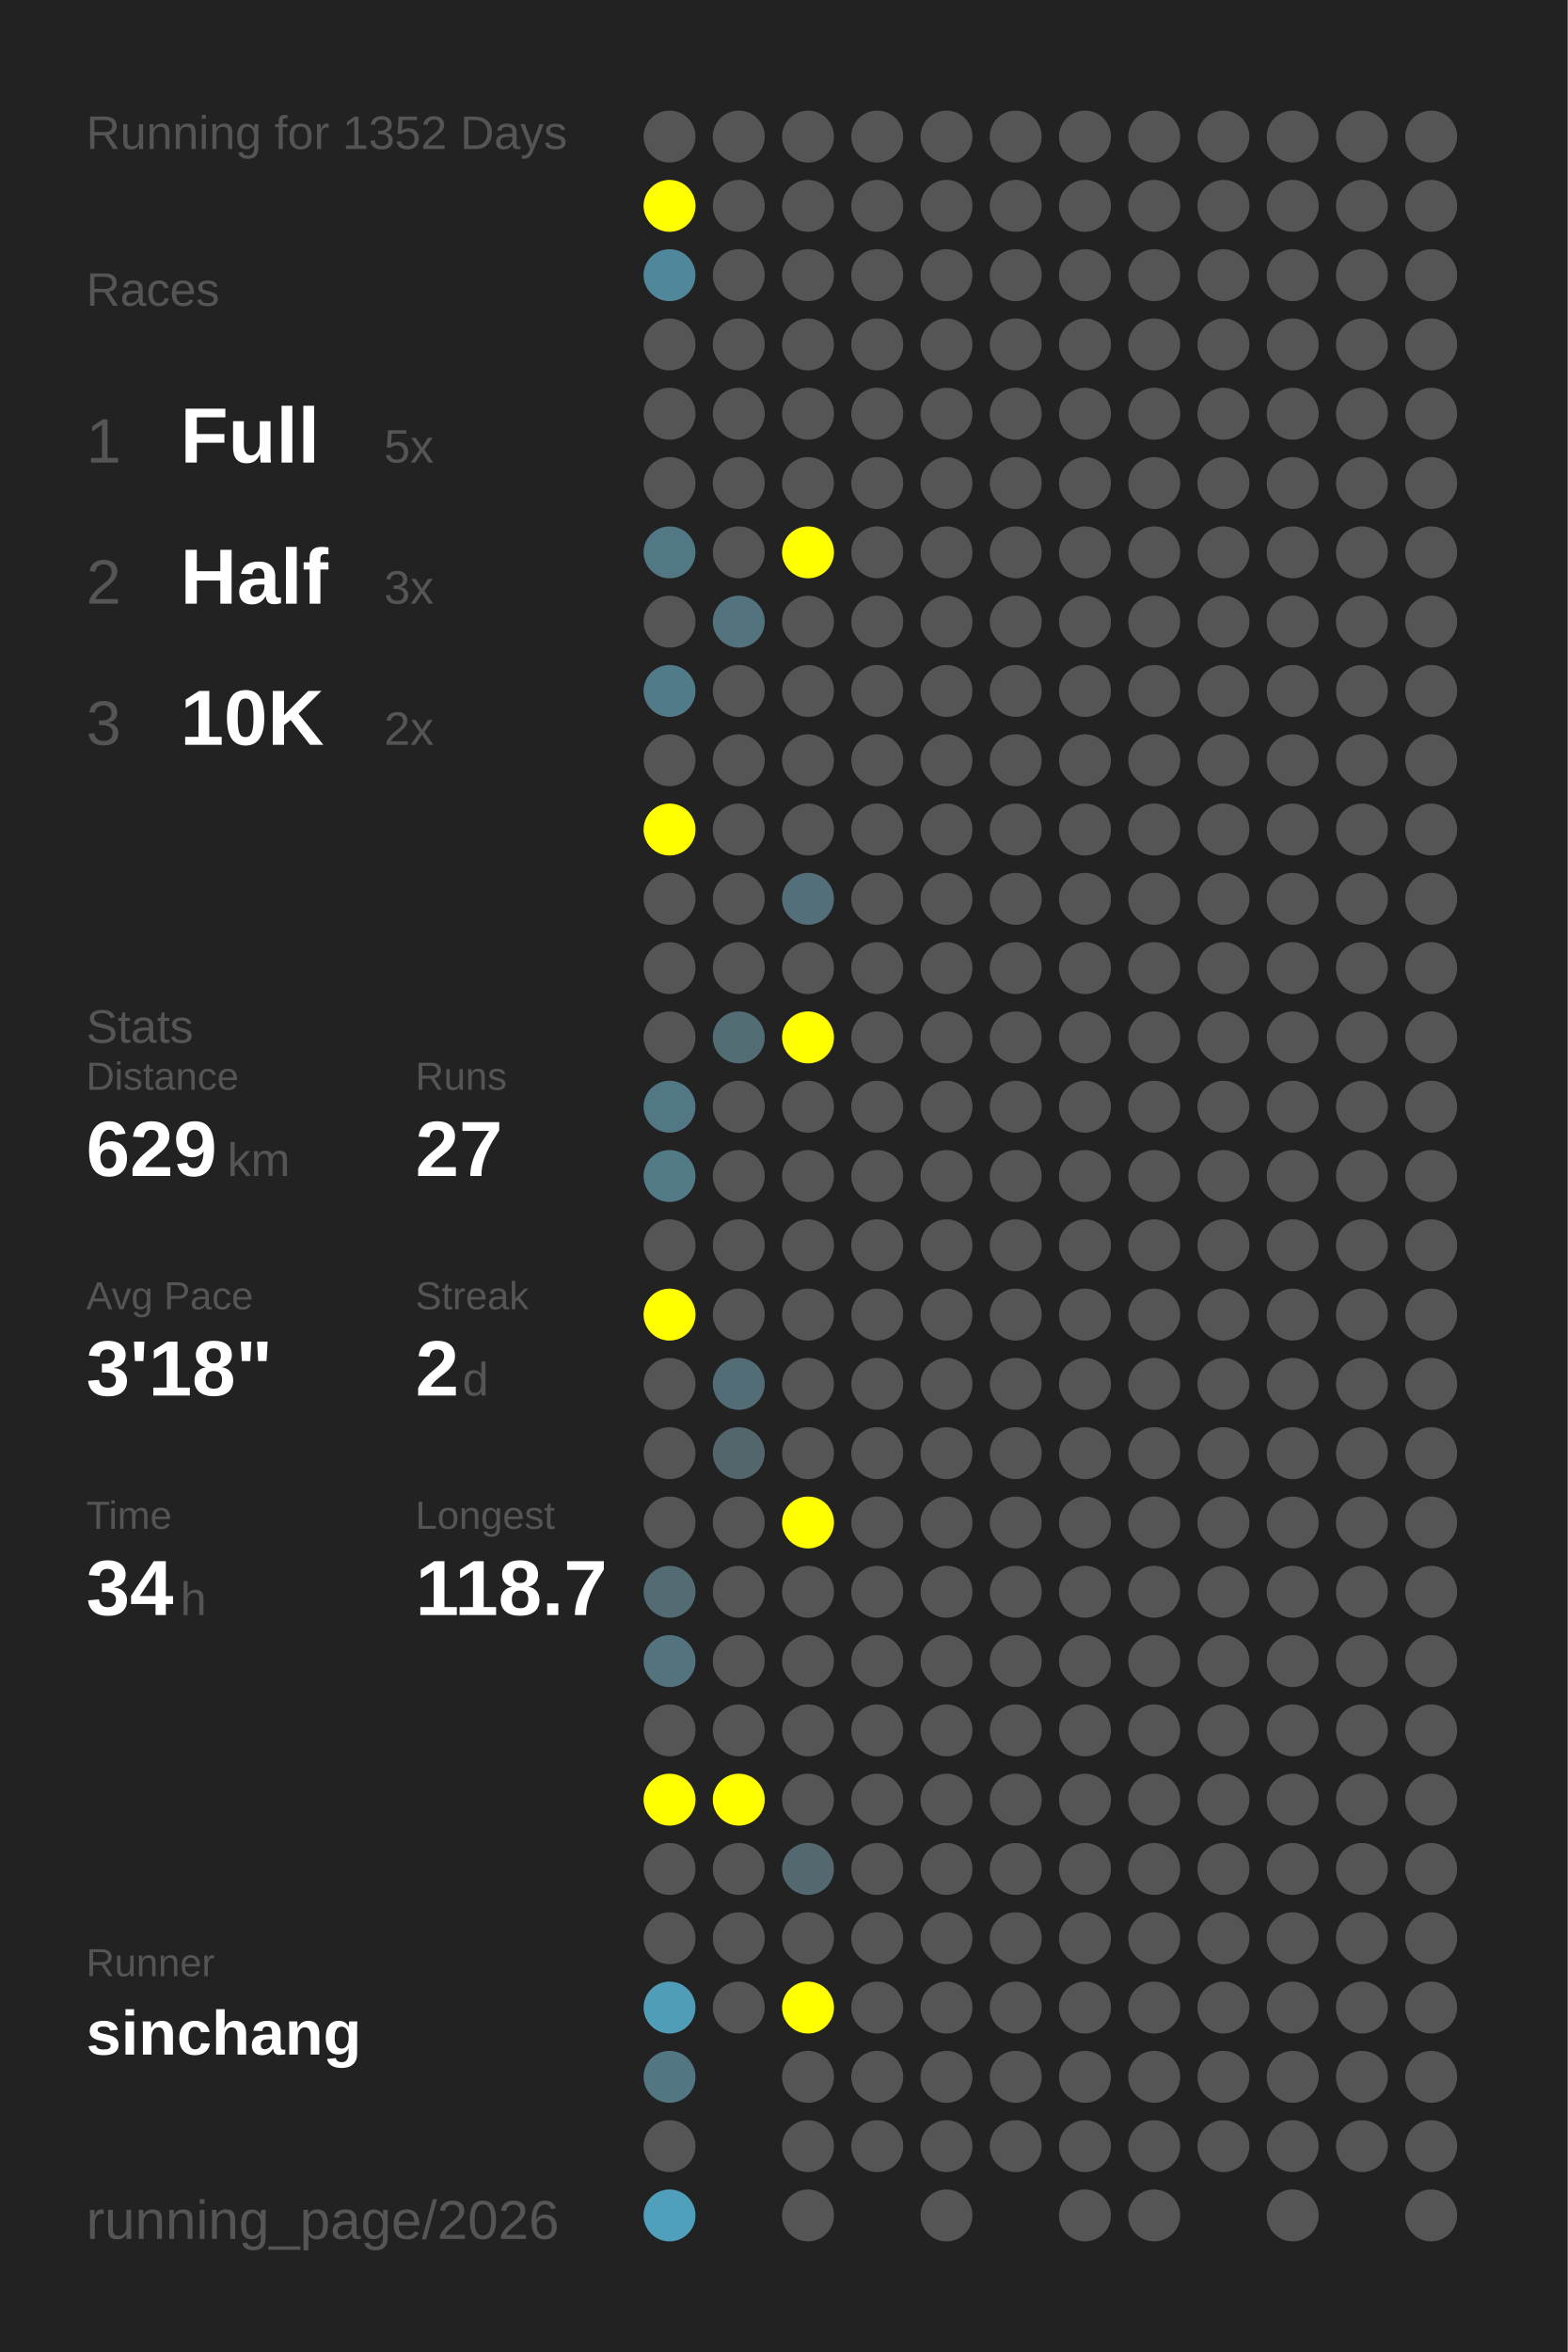
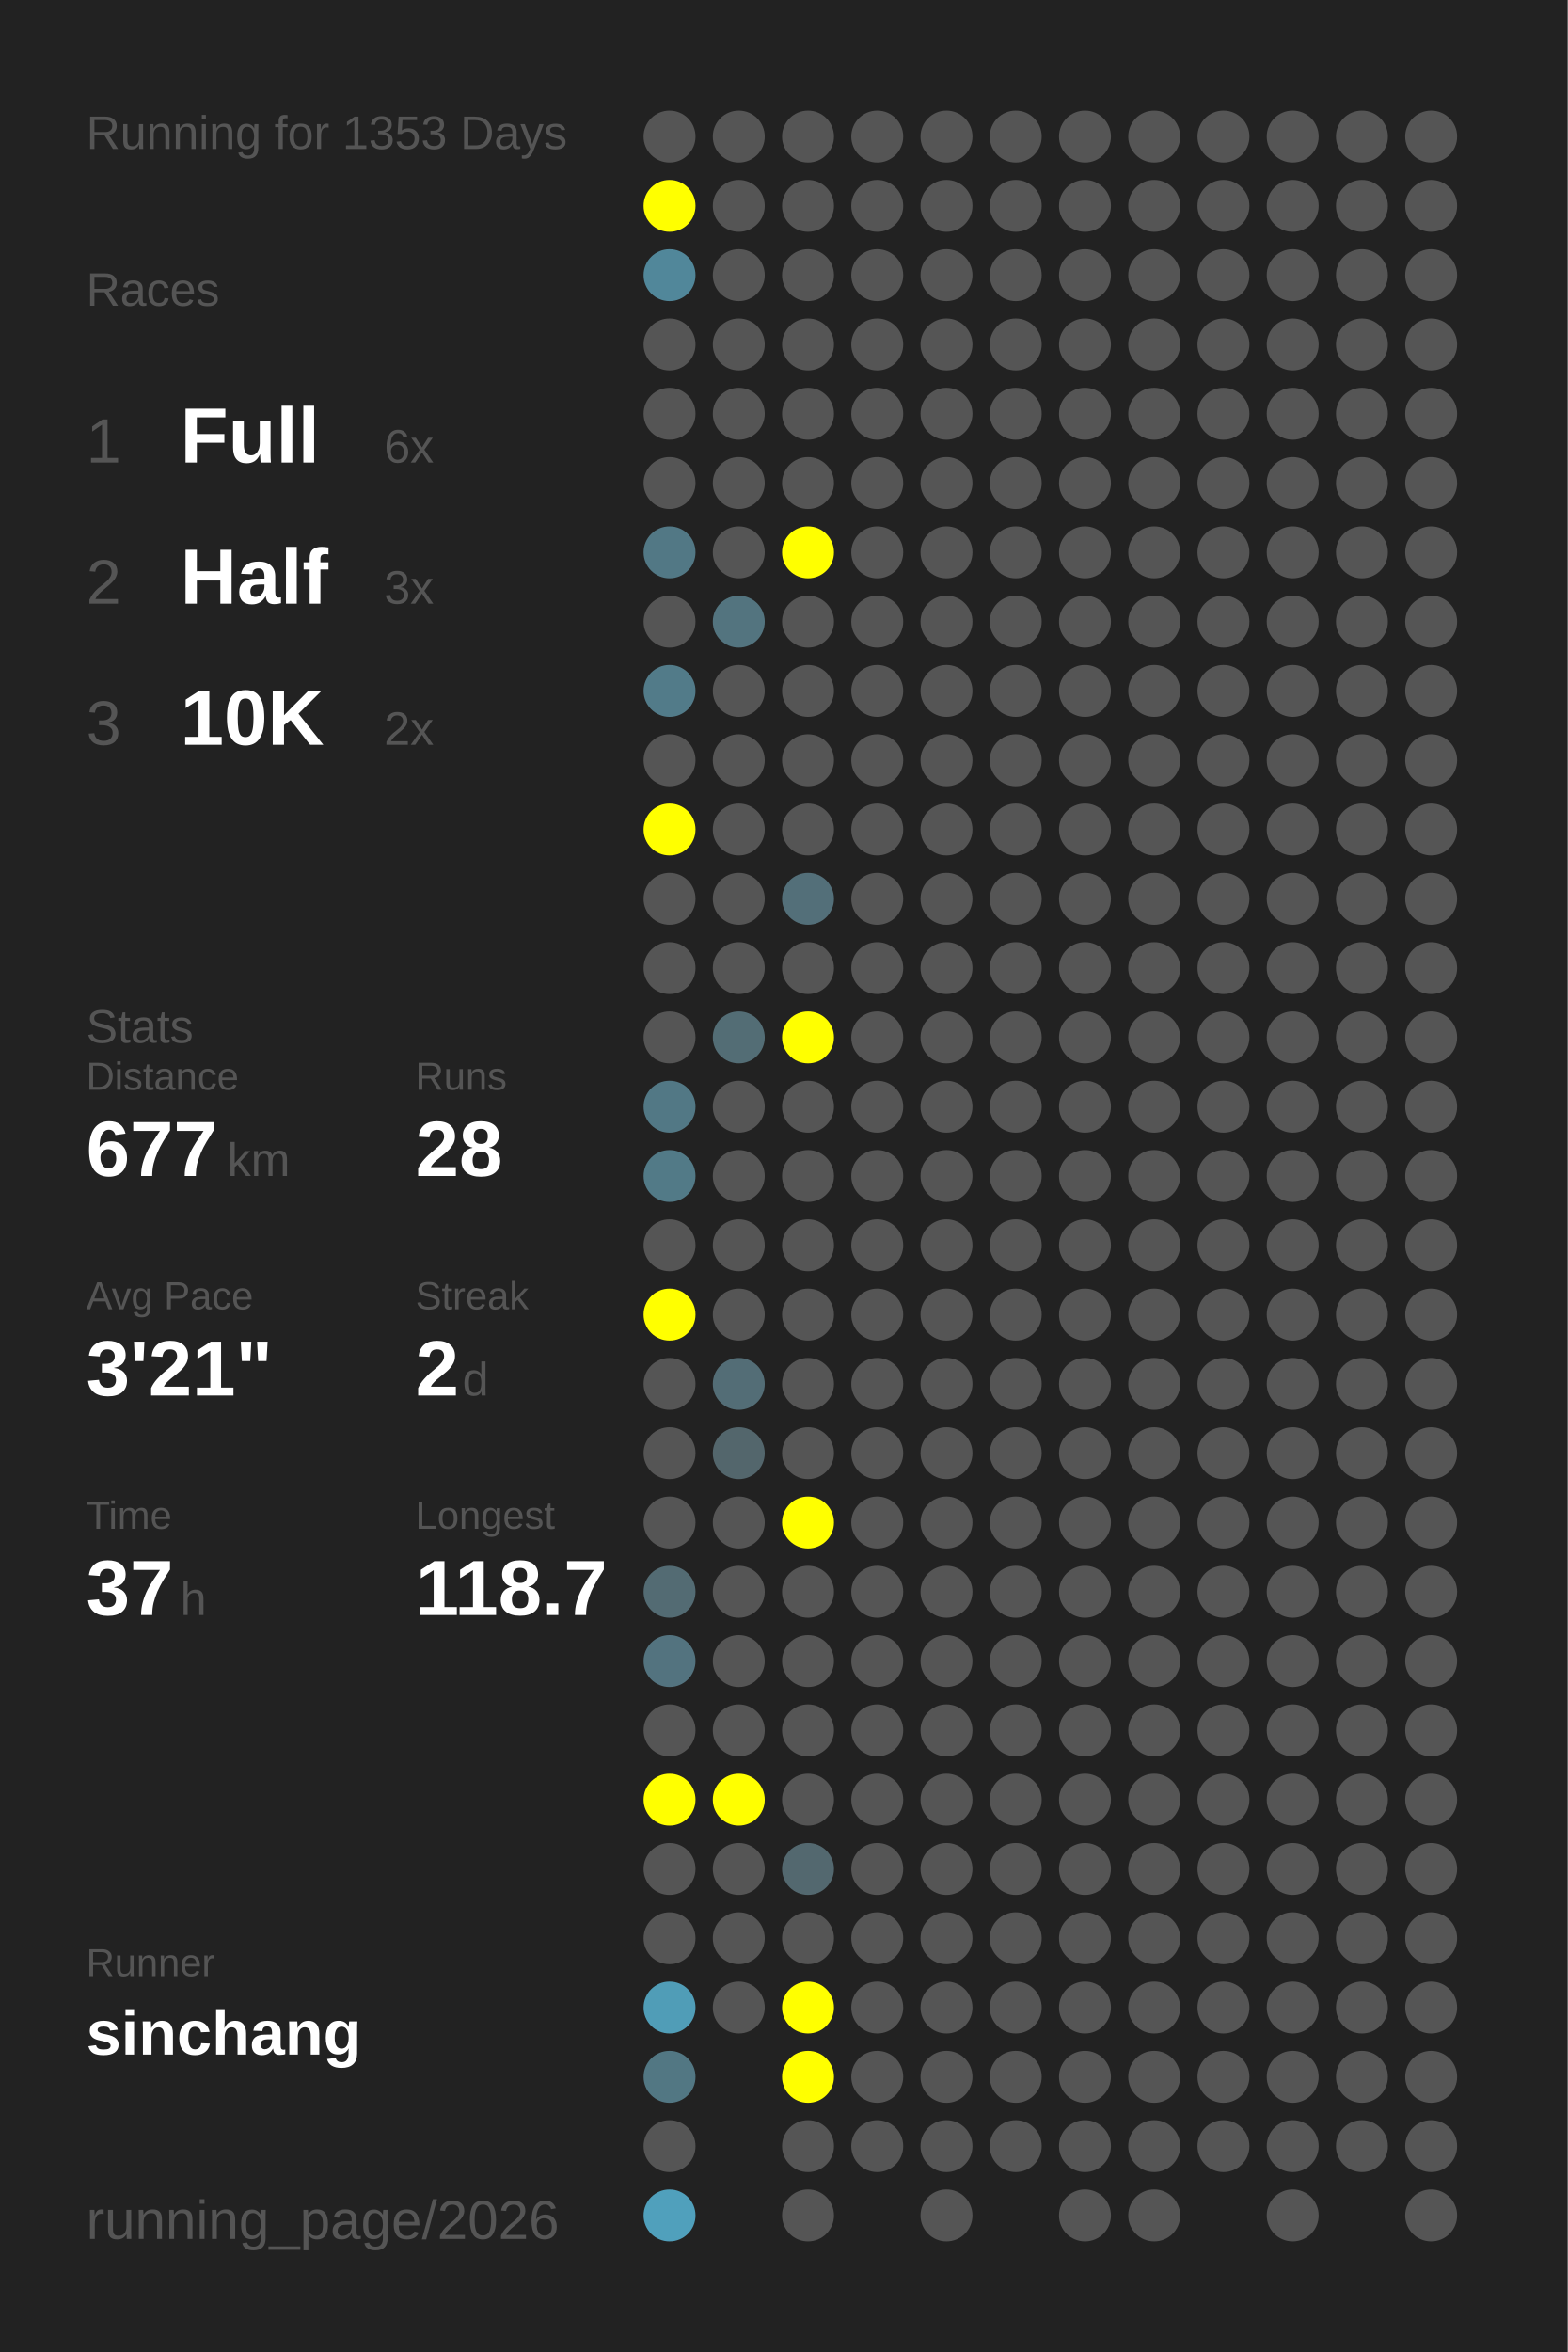
<svg xmlns="http://www.w3.org/2000/svg" baseProfile="full" height="300mm" version="1.1" viewBox="0,0,200,300" width="200mm">
  <defs />
  <rect fill="#222222" height="300" width="200" x="0" y="0" />
-   <text fill="#555555" style="font-size:6px; font-family:Arial;" x="11" y="19">Running for 1352 Days</text>
+   <text fill="#555555" style="font-size:6px; font-family:Arial;" x="11" y="19">Running for 1353 Days</text>
  <text fill="#555555" style="font-size:6px; font-family:Arial;" x="11" y="39">Races</text>
  <text fill="#555555" style="font-size:8px; font-family:Arial;" x="11" y="59">1</text>
  <text fill="#FFFFFF" style="font-size:10px; font-family:Arial; font-weight:bold;" x="23" y="59">Full</text>
-   <text fill="#555555" style="font-size:6px; font-family:Arial;" x="49" y="59">5x</text>
+   <text fill="#555555" style="font-size:6px; font-family:Arial;" x="49" y="59">6x</text>
  <text fill="#555555" style="font-size:8px; font-family:Arial;" x="11" y="77">2</text>
  <text fill="#FFFFFF" style="font-size:10px; font-family:Arial; font-weight:bold;" x="23" y="77">Half</text>
  <text fill="#555555" style="font-size:6px; font-family:Arial;" x="49" y="77">3x</text>
  <text fill="#555555" style="font-size:8px; font-family:Arial;" x="11" y="95">3</text>
  <text fill="#FFFFFF" style="font-size:10px; font-family:Arial; font-weight:bold;" x="23" y="95">10K</text>
  <text fill="#555555" style="font-size:6px; font-family:Arial;" x="49" y="95">2x</text>
  <text fill="#555555" style="font-size:6px; font-family:Arial;" x="11" y="133">Stats</text>
  <text fill="#555555" style="font-size:5px; font-family:Arial;" x="11" y="139">Distance</text>
-   <text fill="#FFFFFF" style="font-size:10px; font-family:Arial; font-weight:bold;" x="11" y="150">629</text>
+   <text fill="#FFFFFF" style="font-size:10px; font-family:Arial; font-weight:bold;" x="11" y="150">677</text>
  <text fill="#555555" style="font-size:6px; font-family:Arial;" x="29" y="150">km</text>
  <text fill="#555555" style="font-size:5px; font-family:Arial;" x="53" y="139">Runs</text>
-   <text fill="#FFFFFF" style="font-size:10px; font-family:Arial; font-weight:bold;" x="53" y="150">27</text>
+   <text fill="#FFFFFF" style="font-size:10px; font-family:Arial; font-weight:bold;" x="53" y="150">28</text>
  <text fill="#555555" style="font-size:5px; font-family:Arial;" x="11" y="167">Avg Pace</text>
-   <text fill="#FFFFFF" style="font-size:10px; font-family:Arial; font-weight:bold;" x="11" y="178">3'18"</text>
+   <text fill="#FFFFFF" style="font-size:10px; font-family:Arial; font-weight:bold;" x="11" y="178">3'21"</text>
  <text fill="#555555" style="font-size:5px; font-family:Arial;" x="53" y="167">Streak</text>
  <text fill="#FFFFFF" style="font-size:10px; font-family:Arial; font-weight:bold;" x="53" y="178">2</text>
  <text fill="#555555" style="font-size:6px; font-family:Arial;" x="59" y="178">d</text>
  <text fill="#555555" style="font-size:5px; font-family:Arial;" x="11" y="195">Time</text>
-   <text fill="#FFFFFF" style="font-size:10px; font-family:Arial; font-weight:bold;" x="11" y="206">34</text>
+   <text fill="#FFFFFF" style="font-size:10px; font-family:Arial; font-weight:bold;" x="11" y="206">37</text>
  <text fill="#555555" style="font-size:6px; font-family:Arial;" x="23" y="206">h</text>
  <text fill="#555555" style="font-size:5px; font-family:Arial;" x="53" y="195">Longest</text>
  <text fill="#FFFFFF" style="font-size:10px; font-family:Arial; font-weight:bold;" x="53" y="206">118.7</text>
  <text fill="#555555" style="font-size:5px; font-family:Arial;" x="11" y="252.065">Runner</text>
  <text fill="#FFFFFF" style="font-size:8px; font-family:Arial; font-weight:bold;" x="11" y="262.065">sinchang</text>
  <text fill="#555555" style="font-size:7px; font-family:Arial;" x="11" y="285.581">running_page/2026</text>
  <circle cx="85.417" cy="17.419" fill="#555555" r="3.312" />
  <circle cx="85.417" cy="26.258" fill="#FFFF00" r="3.312" />
  <circle cx="85.417" cy="35.097" fill="#51879a" r="3.312" />
  <circle cx="85.417" cy="43.935" fill="#555555" r="3.312" />
  <circle cx="85.417" cy="52.774" fill="#555555" r="3.312" />
  <circle cx="85.417" cy="61.613" fill="#555555" r="3.312" />
  <circle cx="85.417" cy="70.452" fill="#527885" r="3.312" />
  <circle cx="85.417" cy="79.29" fill="#555555" r="3.312" />
  <circle cx="85.417" cy="88.129" fill="#527b89" r="3.312" />
  <circle cx="85.417" cy="96.968" fill="#555555" r="3.312" />
  <circle cx="85.417" cy="105.806" fill="#FFFF00" r="3.312" />
  <circle cx="85.417" cy="114.645" fill="#555555" r="3.312" />
  <circle cx="85.417" cy="123.484" fill="#555555" r="3.312" />
  <circle cx="85.417" cy="132.323" fill="#555555" r="3.312" />
  <circle cx="85.417" cy="141.161" fill="#527885" r="3.312" />
  <circle cx="85.417" cy="150" fill="#527a87" r="3.312" />
  <circle cx="85.417" cy="158.839" fill="#555555" r="3.312" />
  <circle cx="85.417" cy="167.677" fill="#FFFF00" r="3.312" />
  <circle cx="85.417" cy="176.516" fill="#555555" r="3.312" />
  <circle cx="85.417" cy="185.355" fill="#555555" r="3.312" />
  <circle cx="85.417" cy="194.194" fill="#555555" r="3.312" />
  <circle cx="85.417" cy="203.032" fill="#536b73" r="3.312" />
  <circle cx="85.417" cy="211.871" fill="#53737f" r="3.312" />
  <circle cx="85.417" cy="220.71" fill="#555555" r="3.312" />
  <circle cx="85.417" cy="229.548" fill="#FFFF00" r="3.312" />
  <circle cx="85.417" cy="238.387" fill="#555555" r="3.312" />
  <circle cx="85.417" cy="247.226" fill="#555555" r="3.312" />
  <circle cx="85.417" cy="256.065" fill="#509db7" r="3.312" />
  <circle cx="85.417" cy="264.903" fill="#527783" r="3.312" />
  <circle cx="85.417" cy="273.742" fill="#555555" r="3.312" />
  <circle cx="85.417" cy="282.581" fill="#50a0bc" r="3.312" />
  <circle cx="94.25" cy="17.419" fill="#555555" r="3.312" />
  <circle cx="94.25" cy="26.258" fill="#555555" r="3.312" />
  <circle cx="94.25" cy="35.097" fill="#555555" r="3.312" />
  <circle cx="94.25" cy="43.935" fill="#555555" r="3.312" />
  <circle cx="94.25" cy="52.774" fill="#555555" r="3.312" />
  <circle cx="94.25" cy="61.613" fill="#555555" r="3.312" />
  <circle cx="94.25" cy="70.452" fill="#555555" r="3.312" />
  <circle cx="94.25" cy="79.29" fill="#53747f" r="3.312" />
  <circle cx="94.25" cy="88.129" fill="#555555" r="3.312" />
  <circle cx="94.25" cy="96.968" fill="#555555" r="3.312" />
  <circle cx="94.25" cy="105.806" fill="#555555" r="3.312" />
  <circle cx="94.25" cy="114.645" fill="#555555" r="3.312" />
  <circle cx="94.25" cy="123.484" fill="#555555" r="3.312" />
  <circle cx="94.25" cy="132.323" fill="#536d75" r="3.312" />
  <circle cx="94.25" cy="141.161" fill="#555555" r="3.312" />
  <circle cx="94.25" cy="150" fill="#555555" r="3.312" />
  <circle cx="94.25" cy="158.839" fill="#555555" r="3.312" />
  <circle cx="94.25" cy="167.677" fill="#555555" r="3.312" />
  <circle cx="94.25" cy="176.516" fill="#536d76" r="3.312" />
  <circle cx="94.25" cy="185.355" fill="#53666c" r="3.312" />
  <circle cx="94.25" cy="194.194" fill="#555555" r="3.312" />
  <circle cx="94.25" cy="203.032" fill="#555555" r="3.312" />
  <circle cx="94.25" cy="211.871" fill="#555555" r="3.312" />
  <circle cx="94.25" cy="220.71" fill="#555555" r="3.312" />
  <circle cx="94.25" cy="229.548" fill="#FFFF00" r="3.312" />
  <circle cx="94.25" cy="238.387" fill="#555555" r="3.312" />
  <circle cx="94.25" cy="247.226" fill="#555555" r="3.312" />
  <circle cx="94.25" cy="256.065" fill="#555555" r="3.312" />
  <circle cx="103.083" cy="17.419" fill="#555555" r="3.312" />
  <circle cx="103.083" cy="26.258" fill="#555555" r="3.312" />
  <circle cx="103.083" cy="35.097" fill="#555555" r="3.312" />
  <circle cx="103.083" cy="43.935" fill="#555555" r="3.312" />
  <circle cx="103.083" cy="52.774" fill="#555555" r="3.312" />
  <circle cx="103.083" cy="61.613" fill="#555555" r="3.312" />
  <circle cx="103.083" cy="70.452" fill="#FFFF00" r="3.312" />
  <circle cx="103.083" cy="79.29" fill="#555555" r="3.312" />
  <circle cx="103.083" cy="88.129" fill="#555555" r="3.312" />
  <circle cx="103.083" cy="96.968" fill="#555555" r="3.312" />
  <circle cx="103.083" cy="105.806" fill="#555555" r="3.312" />
  <circle cx="103.083" cy="114.645" fill="#536f79" r="3.312" />
  <circle cx="103.083" cy="123.484" fill="#555555" r="3.312" />
  <circle cx="103.083" cy="132.323" fill="#FFFF00" r="3.312" />
  <circle cx="103.083" cy="141.161" fill="#555555" r="3.312" />
  <circle cx="103.083" cy="150" fill="#555555" r="3.312" />
  <circle cx="103.083" cy="158.839" fill="#555555" r="3.312" />
  <circle cx="103.083" cy="167.677" fill="#555555" r="3.312" />
  <circle cx="103.083" cy="176.516" fill="#555555" r="3.312" />
  <circle cx="103.083" cy="185.355" fill="#555555" r="3.312" />
  <circle cx="103.083" cy="194.194" fill="#FFFF00" r="3.312" />
  <circle cx="103.083" cy="203.032" fill="#555555" r="3.312" />
  <circle cx="103.083" cy="211.871" fill="#555555" r="3.312" />
  <circle cx="103.083" cy="220.71" fill="#555555" r="3.312" />
  <circle cx="103.083" cy="229.548" fill="#555555" r="3.312" />
  <circle cx="103.083" cy="238.387" fill="#53686f" r="3.312" />
  <circle cx="103.083" cy="247.226" fill="#555555" r="3.312" />
  <circle cx="103.083" cy="256.065" fill="#FFFF00" r="3.312" />
-   <circle cx="103.083" cy="264.903" fill="#555555" r="3.312" />
+   <circle cx="103.083" cy="264.903" fill="#FFFF00" r="3.312" />
  <circle cx="103.083" cy="273.742" fill="#555555" r="3.312" />
  <circle cx="103.083" cy="282.581" fill="#555555" r="3.312" />
  <circle cx="111.917" cy="17.419" fill="#555555" r="3.312" />
  <circle cx="111.917" cy="26.258" fill="#555555" r="3.312" />
  <circle cx="111.917" cy="35.097" fill="#555555" r="3.312" />
  <circle cx="111.917" cy="43.935" fill="#555555" r="3.312" />
  <circle cx="111.917" cy="52.774" fill="#555555" r="3.312" />
  <circle cx="111.917" cy="61.613" fill="#555555" r="3.312" />
  <circle cx="111.917" cy="70.452" fill="#555555" r="3.312" />
  <circle cx="111.917" cy="79.29" fill="#555555" r="3.312" />
  <circle cx="111.917" cy="88.129" fill="#555555" r="3.312" />
  <circle cx="111.917" cy="96.968" fill="#555555" r="3.312" />
  <circle cx="111.917" cy="105.806" fill="#555555" r="3.312" />
  <circle cx="111.917" cy="114.645" fill="#555555" r="3.312" />
  <circle cx="111.917" cy="123.484" fill="#555555" r="3.312" />
  <circle cx="111.917" cy="132.323" fill="#555555" r="3.312" />
  <circle cx="111.917" cy="141.161" fill="#555555" r="3.312" />
  <circle cx="111.917" cy="150" fill="#555555" r="3.312" />
  <circle cx="111.917" cy="158.839" fill="#555555" r="3.312" />
  <circle cx="111.917" cy="167.677" fill="#555555" r="3.312" />
  <circle cx="111.917" cy="176.516" fill="#555555" r="3.312" />
  <circle cx="111.917" cy="185.355" fill="#555555" r="3.312" />
  <circle cx="111.917" cy="194.194" fill="#555555" r="3.312" />
  <circle cx="111.917" cy="203.032" fill="#555555" r="3.312" />
  <circle cx="111.917" cy="211.871" fill="#555555" r="3.312" />
  <circle cx="111.917" cy="220.71" fill="#555555" r="3.312" />
  <circle cx="111.917" cy="229.548" fill="#555555" r="3.312" />
  <circle cx="111.917" cy="238.387" fill="#555555" r="3.312" />
  <circle cx="111.917" cy="247.226" fill="#555555" r="3.312" />
  <circle cx="111.917" cy="256.065" fill="#555555" r="3.312" />
  <circle cx="111.917" cy="264.903" fill="#555555" r="3.312" />
  <circle cx="111.917" cy="273.742" fill="#555555" r="3.312" />
  <circle cx="120.75" cy="17.419" fill="#555555" r="3.312" />
  <circle cx="120.75" cy="26.258" fill="#555555" r="3.312" />
  <circle cx="120.75" cy="35.097" fill="#555555" r="3.312" />
  <circle cx="120.75" cy="43.935" fill="#555555" r="3.312" />
  <circle cx="120.75" cy="52.774" fill="#555555" r="3.312" />
  <circle cx="120.75" cy="61.613" fill="#555555" r="3.312" />
  <circle cx="120.75" cy="70.452" fill="#555555" r="3.312" />
  <circle cx="120.75" cy="79.29" fill="#555555" r="3.312" />
  <circle cx="120.75" cy="88.129" fill="#555555" r="3.312" />
  <circle cx="120.75" cy="96.968" fill="#555555" r="3.312" />
  <circle cx="120.75" cy="105.806" fill="#555555" r="3.312" />
  <circle cx="120.75" cy="114.645" fill="#555555" r="3.312" />
  <circle cx="120.75" cy="123.484" fill="#555555" r="3.312" />
  <circle cx="120.75" cy="132.323" fill="#555555" r="3.312" />
  <circle cx="120.75" cy="141.161" fill="#555555" r="3.312" />
  <circle cx="120.75" cy="150" fill="#555555" r="3.312" />
  <circle cx="120.75" cy="158.839" fill="#555555" r="3.312" />
  <circle cx="120.75" cy="167.677" fill="#555555" r="3.312" />
  <circle cx="120.75" cy="176.516" fill="#555555" r="3.312" />
  <circle cx="120.75" cy="185.355" fill="#555555" r="3.312" />
  <circle cx="120.75" cy="194.194" fill="#555555" r="3.312" />
  <circle cx="120.75" cy="203.032" fill="#555555" r="3.312" />
  <circle cx="120.75" cy="211.871" fill="#555555" r="3.312" />
  <circle cx="120.75" cy="220.71" fill="#555555" r="3.312" />
  <circle cx="120.75" cy="229.548" fill="#555555" r="3.312" />
  <circle cx="120.75" cy="238.387" fill="#555555" r="3.312" />
  <circle cx="120.75" cy="247.226" fill="#555555" r="3.312" />
  <circle cx="120.75" cy="256.065" fill="#555555" r="3.312" />
  <circle cx="120.75" cy="264.903" fill="#555555" r="3.312" />
  <circle cx="120.75" cy="273.742" fill="#555555" r="3.312" />
  <circle cx="120.75" cy="282.581" fill="#555555" r="3.312" />
  <circle cx="129.583" cy="17.419" fill="#555555" r="3.312" />
  <circle cx="129.583" cy="26.258" fill="#555555" r="3.312" />
  <circle cx="129.583" cy="35.097" fill="#555555" r="3.312" />
  <circle cx="129.583" cy="43.935" fill="#555555" r="3.312" />
  <circle cx="129.583" cy="52.774" fill="#555555" r="3.312" />
  <circle cx="129.583" cy="61.613" fill="#555555" r="3.312" />
  <circle cx="129.583" cy="70.452" fill="#555555" r="3.312" />
  <circle cx="129.583" cy="79.29" fill="#555555" r="3.312" />
  <circle cx="129.583" cy="88.129" fill="#555555" r="3.312" />
  <circle cx="129.583" cy="96.968" fill="#555555" r="3.312" />
  <circle cx="129.583" cy="105.806" fill="#555555" r="3.312" />
  <circle cx="129.583" cy="114.645" fill="#555555" r="3.312" />
  <circle cx="129.583" cy="123.484" fill="#555555" r="3.312" />
  <circle cx="129.583" cy="132.323" fill="#555555" r="3.312" />
  <circle cx="129.583" cy="141.161" fill="#555555" r="3.312" />
  <circle cx="129.583" cy="150" fill="#555555" r="3.312" />
  <circle cx="129.583" cy="158.839" fill="#555555" r="3.312" />
  <circle cx="129.583" cy="167.677" fill="#555555" r="3.312" />
  <circle cx="129.583" cy="176.516" fill="#555555" r="3.312" />
  <circle cx="129.583" cy="185.355" fill="#555555" r="3.312" />
  <circle cx="129.583" cy="194.194" fill="#555555" r="3.312" />
  <circle cx="129.583" cy="203.032" fill="#555555" r="3.312" />
  <circle cx="129.583" cy="211.871" fill="#555555" r="3.312" />
  <circle cx="129.583" cy="220.71" fill="#555555" r="3.312" />
  <circle cx="129.583" cy="229.548" fill="#555555" r="3.312" />
  <circle cx="129.583" cy="238.387" fill="#555555" r="3.312" />
  <circle cx="129.583" cy="247.226" fill="#555555" r="3.312" />
  <circle cx="129.583" cy="256.065" fill="#555555" r="3.312" />
  <circle cx="129.583" cy="264.903" fill="#555555" r="3.312" />
  <circle cx="129.583" cy="273.742" fill="#555555" r="3.312" />
  <circle cx="138.417" cy="17.419" fill="#555555" r="3.312" />
  <circle cx="138.417" cy="26.258" fill="#555555" r="3.312" />
  <circle cx="138.417" cy="35.097" fill="#555555" r="3.312" />
  <circle cx="138.417" cy="43.935" fill="#555555" r="3.312" />
  <circle cx="138.417" cy="52.774" fill="#555555" r="3.312" />
  <circle cx="138.417" cy="61.613" fill="#555555" r="3.312" />
  <circle cx="138.417" cy="70.452" fill="#555555" r="3.312" />
  <circle cx="138.417" cy="79.29" fill="#555555" r="3.312" />
  <circle cx="138.417" cy="88.129" fill="#555555" r="3.312" />
  <circle cx="138.417" cy="96.968" fill="#555555" r="3.312" />
  <circle cx="138.417" cy="105.806" fill="#555555" r="3.312" />
  <circle cx="138.417" cy="114.645" fill="#555555" r="3.312" />
  <circle cx="138.417" cy="123.484" fill="#555555" r="3.312" />
  <circle cx="138.417" cy="132.323" fill="#555555" r="3.312" />
  <circle cx="138.417" cy="141.161" fill="#555555" r="3.312" />
  <circle cx="138.417" cy="150" fill="#555555" r="3.312" />
  <circle cx="138.417" cy="158.839" fill="#555555" r="3.312" />
  <circle cx="138.417" cy="167.677" fill="#555555" r="3.312" />
  <circle cx="138.417" cy="176.516" fill="#555555" r="3.312" />
  <circle cx="138.417" cy="185.355" fill="#555555" r="3.312" />
  <circle cx="138.417" cy="194.194" fill="#555555" r="3.312" />
  <circle cx="138.417" cy="203.032" fill="#555555" r="3.312" />
  <circle cx="138.417" cy="211.871" fill="#555555" r="3.312" />
  <circle cx="138.417" cy="220.71" fill="#555555" r="3.312" />
  <circle cx="138.417" cy="229.548" fill="#555555" r="3.312" />
  <circle cx="138.417" cy="238.387" fill="#555555" r="3.312" />
  <circle cx="138.417" cy="247.226" fill="#555555" r="3.312" />
  <circle cx="138.417" cy="256.065" fill="#555555" r="3.312" />
  <circle cx="138.417" cy="264.903" fill="#555555" r="3.312" />
  <circle cx="138.417" cy="273.742" fill="#555555" r="3.312" />
  <circle cx="138.417" cy="282.581" fill="#555555" r="3.312" />
  <circle cx="147.25" cy="17.419" fill="#555555" r="3.312" />
  <circle cx="147.25" cy="26.258" fill="#555555" r="3.312" />
  <circle cx="147.25" cy="35.097" fill="#555555" r="3.312" />
  <circle cx="147.25" cy="43.935" fill="#555555" r="3.312" />
  <circle cx="147.25" cy="52.774" fill="#555555" r="3.312" />
  <circle cx="147.25" cy="61.613" fill="#555555" r="3.312" />
  <circle cx="147.25" cy="70.452" fill="#555555" r="3.312" />
  <circle cx="147.25" cy="79.29" fill="#555555" r="3.312" />
  <circle cx="147.25" cy="88.129" fill="#555555" r="3.312" />
  <circle cx="147.25" cy="96.968" fill="#555555" r="3.312" />
  <circle cx="147.25" cy="105.806" fill="#555555" r="3.312" />
  <circle cx="147.25" cy="114.645" fill="#555555" r="3.312" />
  <circle cx="147.25" cy="123.484" fill="#555555" r="3.312" />
  <circle cx="147.25" cy="132.323" fill="#555555" r="3.312" />
  <circle cx="147.25" cy="141.161" fill="#555555" r="3.312" />
  <circle cx="147.25" cy="150" fill="#555555" r="3.312" />
  <circle cx="147.25" cy="158.839" fill="#555555" r="3.312" />
  <circle cx="147.25" cy="167.677" fill="#555555" r="3.312" />
  <circle cx="147.25" cy="176.516" fill="#555555" r="3.312" />
  <circle cx="147.25" cy="185.355" fill="#555555" r="3.312" />
  <circle cx="147.25" cy="194.194" fill="#555555" r="3.312" />
  <circle cx="147.25" cy="203.032" fill="#555555" r="3.312" />
  <circle cx="147.25" cy="211.871" fill="#555555" r="3.312" />
  <circle cx="147.25" cy="220.71" fill="#555555" r="3.312" />
  <circle cx="147.25" cy="229.548" fill="#555555" r="3.312" />
  <circle cx="147.25" cy="238.387" fill="#555555" r="3.312" />
  <circle cx="147.25" cy="247.226" fill="#555555" r="3.312" />
  <circle cx="147.25" cy="256.065" fill="#555555" r="3.312" />
  <circle cx="147.25" cy="264.903" fill="#555555" r="3.312" />
  <circle cx="147.25" cy="273.742" fill="#555555" r="3.312" />
  <circle cx="147.25" cy="282.581" fill="#555555" r="3.312" />
  <circle cx="156.083" cy="17.419" fill="#555555" r="3.312" />
  <circle cx="156.083" cy="26.258" fill="#555555" r="3.312" />
  <circle cx="156.083" cy="35.097" fill="#555555" r="3.312" />
  <circle cx="156.083" cy="43.935" fill="#555555" r="3.312" />
  <circle cx="156.083" cy="52.774" fill="#555555" r="3.312" />
  <circle cx="156.083" cy="61.613" fill="#555555" r="3.312" />
  <circle cx="156.083" cy="70.452" fill="#555555" r="3.312" />
  <circle cx="156.083" cy="79.29" fill="#555555" r="3.312" />
  <circle cx="156.083" cy="88.129" fill="#555555" r="3.312" />
  <circle cx="156.083" cy="96.968" fill="#555555" r="3.312" />
  <circle cx="156.083" cy="105.806" fill="#555555" r="3.312" />
  <circle cx="156.083" cy="114.645" fill="#555555" r="3.312" />
  <circle cx="156.083" cy="123.484" fill="#555555" r="3.312" />
  <circle cx="156.083" cy="132.323" fill="#555555" r="3.312" />
  <circle cx="156.083" cy="141.161" fill="#555555" r="3.312" />
  <circle cx="156.083" cy="150" fill="#555555" r="3.312" />
  <circle cx="156.083" cy="158.839" fill="#555555" r="3.312" />
  <circle cx="156.083" cy="167.677" fill="#555555" r="3.312" />
  <circle cx="156.083" cy="176.516" fill="#555555" r="3.312" />
  <circle cx="156.083" cy="185.355" fill="#555555" r="3.312" />
  <circle cx="156.083" cy="194.194" fill="#555555" r="3.312" />
  <circle cx="156.083" cy="203.032" fill="#555555" r="3.312" />
  <circle cx="156.083" cy="211.871" fill="#555555" r="3.312" />
  <circle cx="156.083" cy="220.71" fill="#555555" r="3.312" />
  <circle cx="156.083" cy="229.548" fill="#555555" r="3.312" />
  <circle cx="156.083" cy="238.387" fill="#555555" r="3.312" />
  <circle cx="156.083" cy="247.226" fill="#555555" r="3.312" />
  <circle cx="156.083" cy="256.065" fill="#555555" r="3.312" />
  <circle cx="156.083" cy="264.903" fill="#555555" r="3.312" />
  <circle cx="156.083" cy="273.742" fill="#555555" r="3.312" />
  <circle cx="164.917" cy="17.419" fill="#555555" r="3.312" />
  <circle cx="164.917" cy="26.258" fill="#555555" r="3.312" />
  <circle cx="164.917" cy="35.097" fill="#555555" r="3.312" />
  <circle cx="164.917" cy="43.935" fill="#555555" r="3.312" />
  <circle cx="164.917" cy="52.774" fill="#555555" r="3.312" />
  <circle cx="164.917" cy="61.613" fill="#555555" r="3.312" />
  <circle cx="164.917" cy="70.452" fill="#555555" r="3.312" />
  <circle cx="164.917" cy="79.29" fill="#555555" r="3.312" />
  <circle cx="164.917" cy="88.129" fill="#555555" r="3.312" />
  <circle cx="164.917" cy="96.968" fill="#555555" r="3.312" />
  <circle cx="164.917" cy="105.806" fill="#555555" r="3.312" />
  <circle cx="164.917" cy="114.645" fill="#555555" r="3.312" />
  <circle cx="164.917" cy="123.484" fill="#555555" r="3.312" />
  <circle cx="164.917" cy="132.323" fill="#555555" r="3.312" />
  <circle cx="164.917" cy="141.161" fill="#555555" r="3.312" />
  <circle cx="164.917" cy="150" fill="#555555" r="3.312" />
  <circle cx="164.917" cy="158.839" fill="#555555" r="3.312" />
  <circle cx="164.917" cy="167.677" fill="#555555" r="3.312" />
  <circle cx="164.917" cy="176.516" fill="#555555" r="3.312" />
  <circle cx="164.917" cy="185.355" fill="#555555" r="3.312" />
  <circle cx="164.917" cy="194.194" fill="#555555" r="3.312" />
  <circle cx="164.917" cy="203.032" fill="#555555" r="3.312" />
  <circle cx="164.917" cy="211.871" fill="#555555" r="3.312" />
  <circle cx="164.917" cy="220.71" fill="#555555" r="3.312" />
  <circle cx="164.917" cy="229.548" fill="#555555" r="3.312" />
  <circle cx="164.917" cy="238.387" fill="#555555" r="3.312" />
  <circle cx="164.917" cy="247.226" fill="#555555" r="3.312" />
  <circle cx="164.917" cy="256.065" fill="#555555" r="3.312" />
  <circle cx="164.917" cy="264.903" fill="#555555" r="3.312" />
  <circle cx="164.917" cy="273.742" fill="#555555" r="3.312" />
  <circle cx="164.917" cy="282.581" fill="#555555" r="3.312" />
  <circle cx="173.75" cy="17.419" fill="#555555" r="3.312" />
  <circle cx="173.75" cy="26.258" fill="#555555" r="3.312" />
  <circle cx="173.75" cy="35.097" fill="#555555" r="3.312" />
  <circle cx="173.75" cy="43.935" fill="#555555" r="3.312" />
  <circle cx="173.75" cy="52.774" fill="#555555" r="3.312" />
  <circle cx="173.75" cy="61.613" fill="#555555" r="3.312" />
  <circle cx="173.75" cy="70.452" fill="#555555" r="3.312" />
  <circle cx="173.75" cy="79.29" fill="#555555" r="3.312" />
  <circle cx="173.75" cy="88.129" fill="#555555" r="3.312" />
  <circle cx="173.75" cy="96.968" fill="#555555" r="3.312" />
  <circle cx="173.75" cy="105.806" fill="#555555" r="3.312" />
  <circle cx="173.75" cy="114.645" fill="#555555" r="3.312" />
  <circle cx="173.75" cy="123.484" fill="#555555" r="3.312" />
  <circle cx="173.75" cy="132.323" fill="#555555" r="3.312" />
  <circle cx="173.75" cy="141.161" fill="#555555" r="3.312" />
  <circle cx="173.75" cy="150" fill="#555555" r="3.312" />
  <circle cx="173.75" cy="158.839" fill="#555555" r="3.312" />
  <circle cx="173.75" cy="167.677" fill="#555555" r="3.312" />
  <circle cx="173.75" cy="176.516" fill="#555555" r="3.312" />
  <circle cx="173.75" cy="185.355" fill="#555555" r="3.312" />
  <circle cx="173.75" cy="194.194" fill="#555555" r="3.312" />
  <circle cx="173.75" cy="203.032" fill="#555555" r="3.312" />
  <circle cx="173.75" cy="211.871" fill="#555555" r="3.312" />
  <circle cx="173.75" cy="220.71" fill="#555555" r="3.312" />
  <circle cx="173.75" cy="229.548" fill="#555555" r="3.312" />
  <circle cx="173.75" cy="238.387" fill="#555555" r="3.312" />
  <circle cx="173.75" cy="247.226" fill="#555555" r="3.312" />
  <circle cx="173.75" cy="256.065" fill="#555555" r="3.312" />
  <circle cx="173.75" cy="264.903" fill="#555555" r="3.312" />
  <circle cx="173.75" cy="273.742" fill="#555555" r="3.312" />
  <circle cx="182.583" cy="17.419" fill="#555555" r="3.312" />
  <circle cx="182.583" cy="26.258" fill="#555555" r="3.312" />
  <circle cx="182.583" cy="35.097" fill="#555555" r="3.312" />
  <circle cx="182.583" cy="43.935" fill="#555555" r="3.312" />
  <circle cx="182.583" cy="52.774" fill="#555555" r="3.312" />
  <circle cx="182.583" cy="61.613" fill="#555555" r="3.312" />
  <circle cx="182.583" cy="70.452" fill="#555555" r="3.312" />
  <circle cx="182.583" cy="79.29" fill="#555555" r="3.312" />
  <circle cx="182.583" cy="88.129" fill="#555555" r="3.312" />
  <circle cx="182.583" cy="96.968" fill="#555555" r="3.312" />
  <circle cx="182.583" cy="105.806" fill="#555555" r="3.312" />
  <circle cx="182.583" cy="114.645" fill="#555555" r="3.312" />
  <circle cx="182.583" cy="123.484" fill="#555555" r="3.312" />
  <circle cx="182.583" cy="132.323" fill="#555555" r="3.312" />
  <circle cx="182.583" cy="141.161" fill="#555555" r="3.312" />
  <circle cx="182.583" cy="150" fill="#555555" r="3.312" />
  <circle cx="182.583" cy="158.839" fill="#555555" r="3.312" />
  <circle cx="182.583" cy="167.677" fill="#555555" r="3.312" />
  <circle cx="182.583" cy="176.516" fill="#555555" r="3.312" />
  <circle cx="182.583" cy="185.355" fill="#555555" r="3.312" />
  <circle cx="182.583" cy="194.194" fill="#555555" r="3.312" />
  <circle cx="182.583" cy="203.032" fill="#555555" r="3.312" />
  <circle cx="182.583" cy="211.871" fill="#555555" r="3.312" />
  <circle cx="182.583" cy="220.71" fill="#555555" r="3.312" />
  <circle cx="182.583" cy="229.548" fill="#555555" r="3.312" />
  <circle cx="182.583" cy="238.387" fill="#555555" r="3.312" />
  <circle cx="182.583" cy="247.226" fill="#555555" r="3.312" />
  <circle cx="182.583" cy="256.065" fill="#555555" r="3.312" />
  <circle cx="182.583" cy="264.903" fill="#555555" r="3.312" />
  <circle cx="182.583" cy="273.742" fill="#555555" r="3.312" />
  <circle cx="182.583" cy="282.581" fill="#555555" r="3.312" />
</svg>
